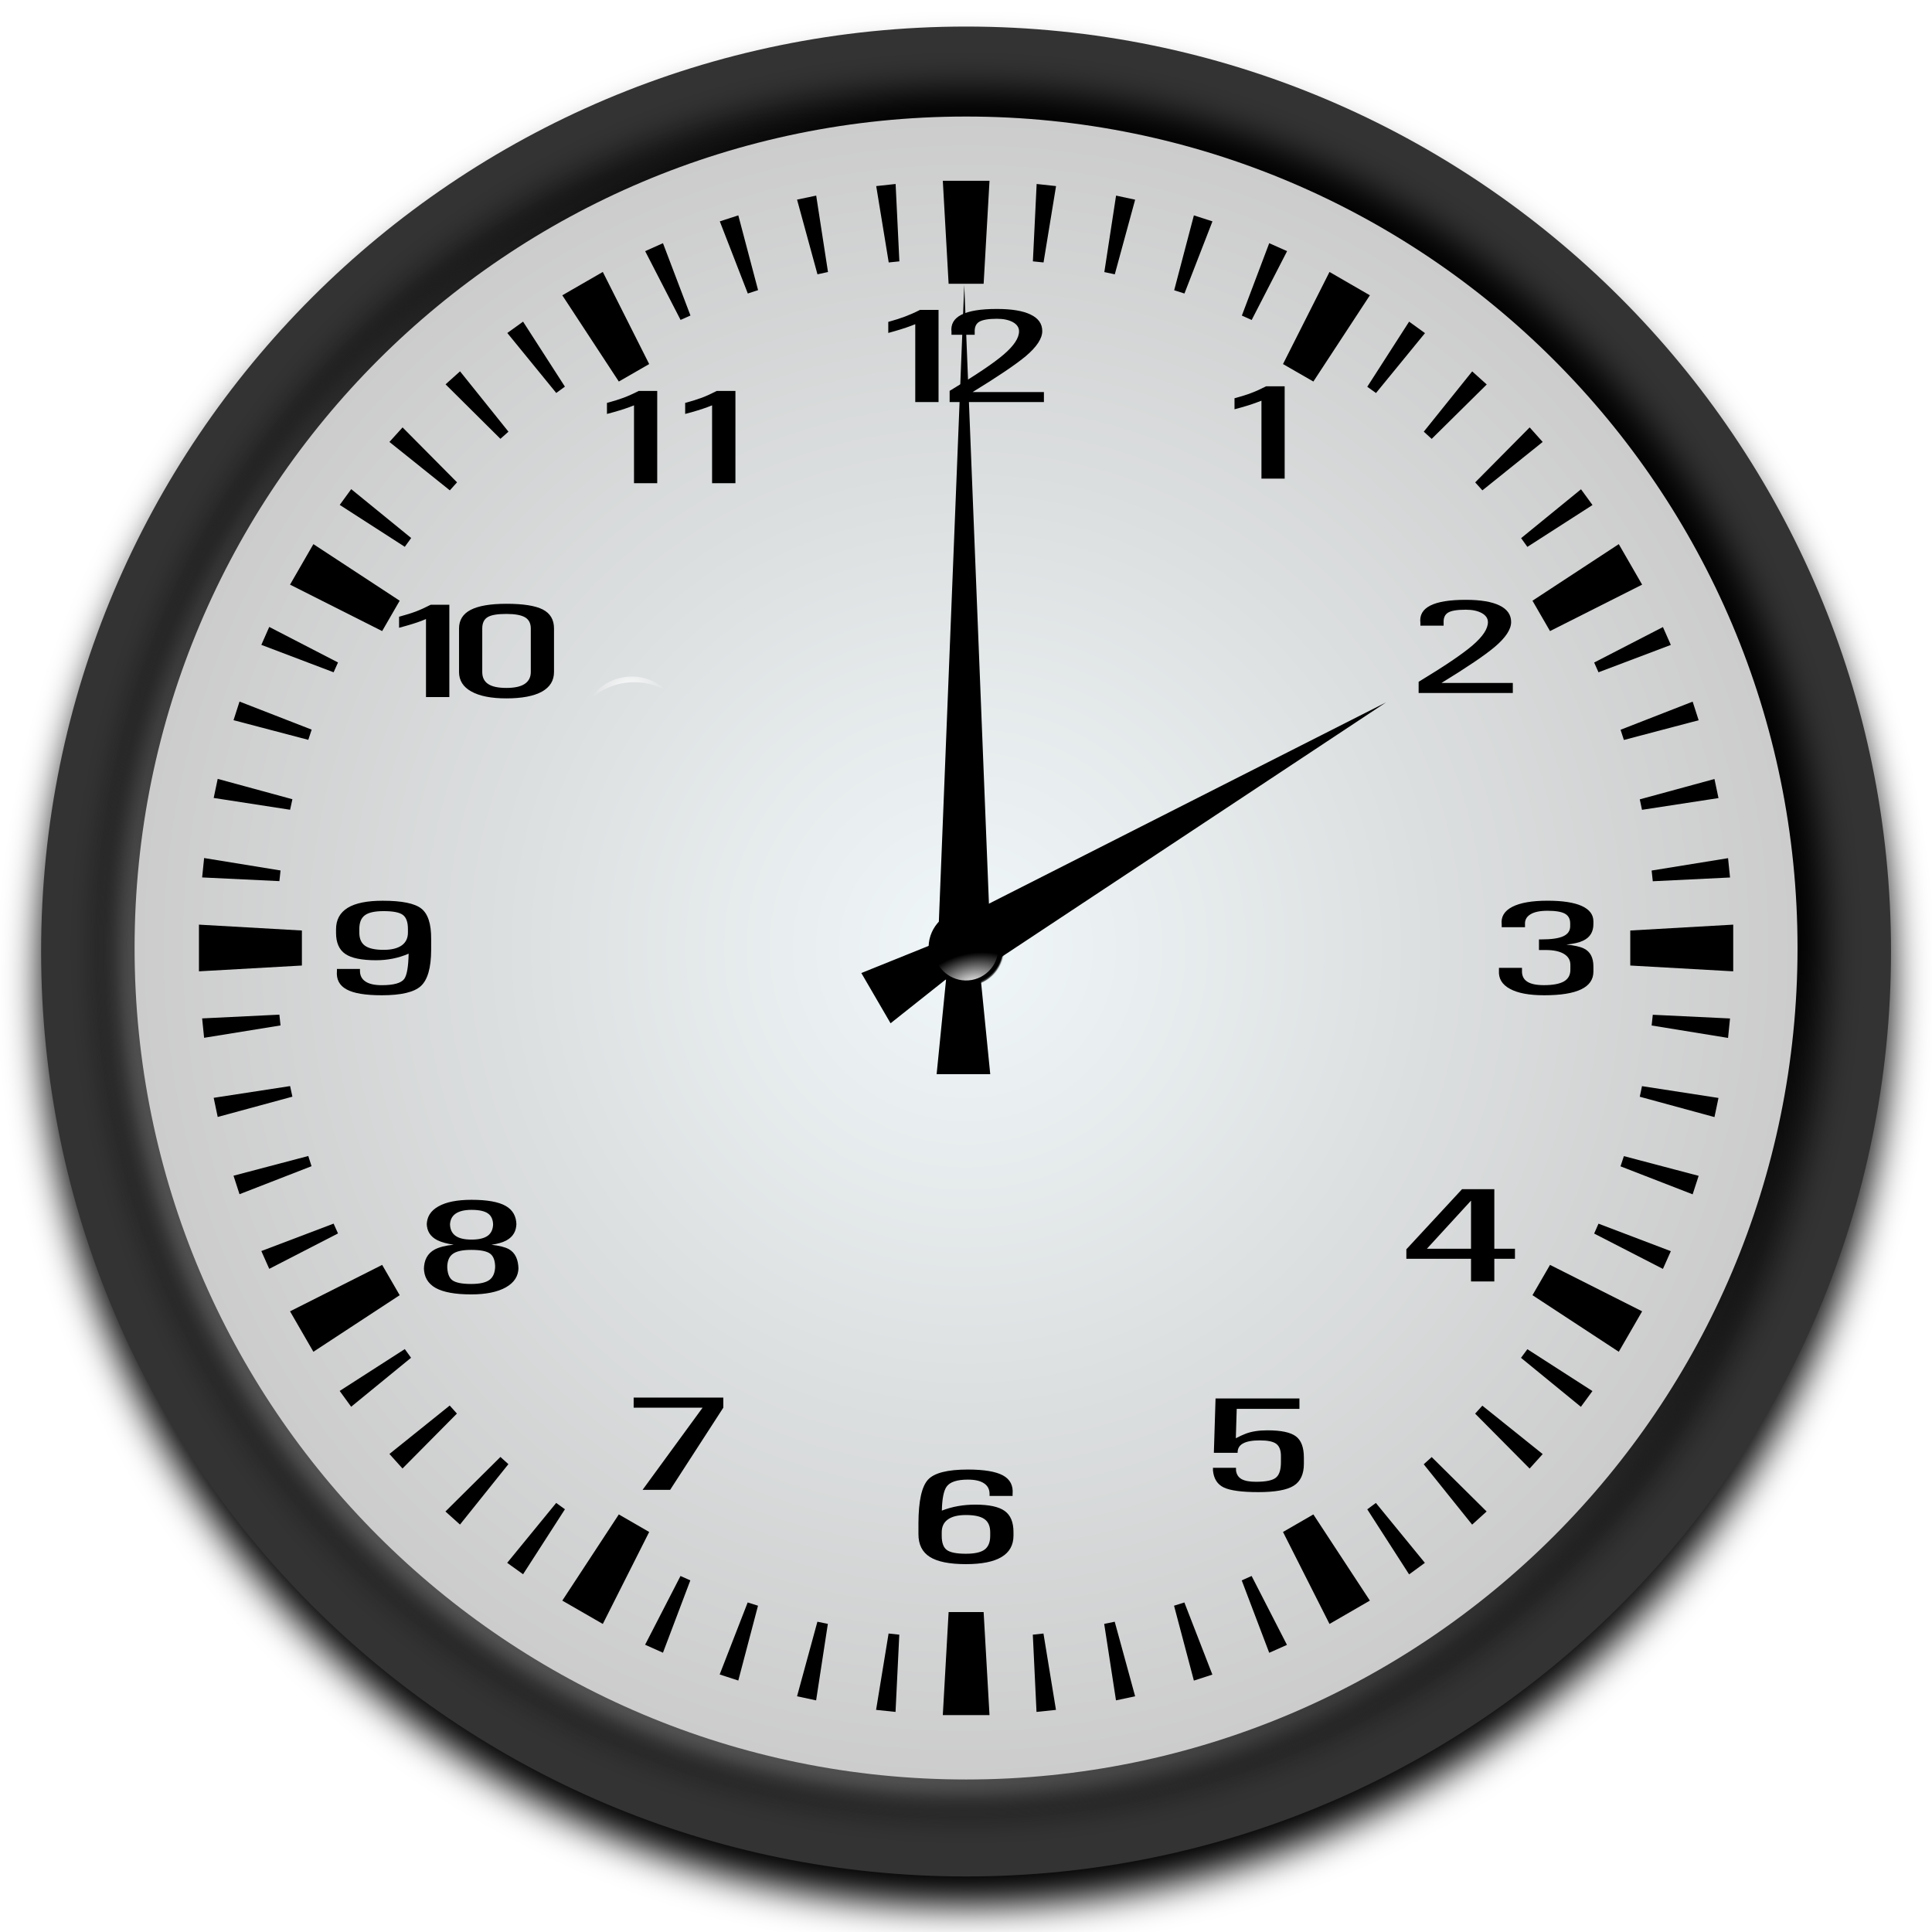
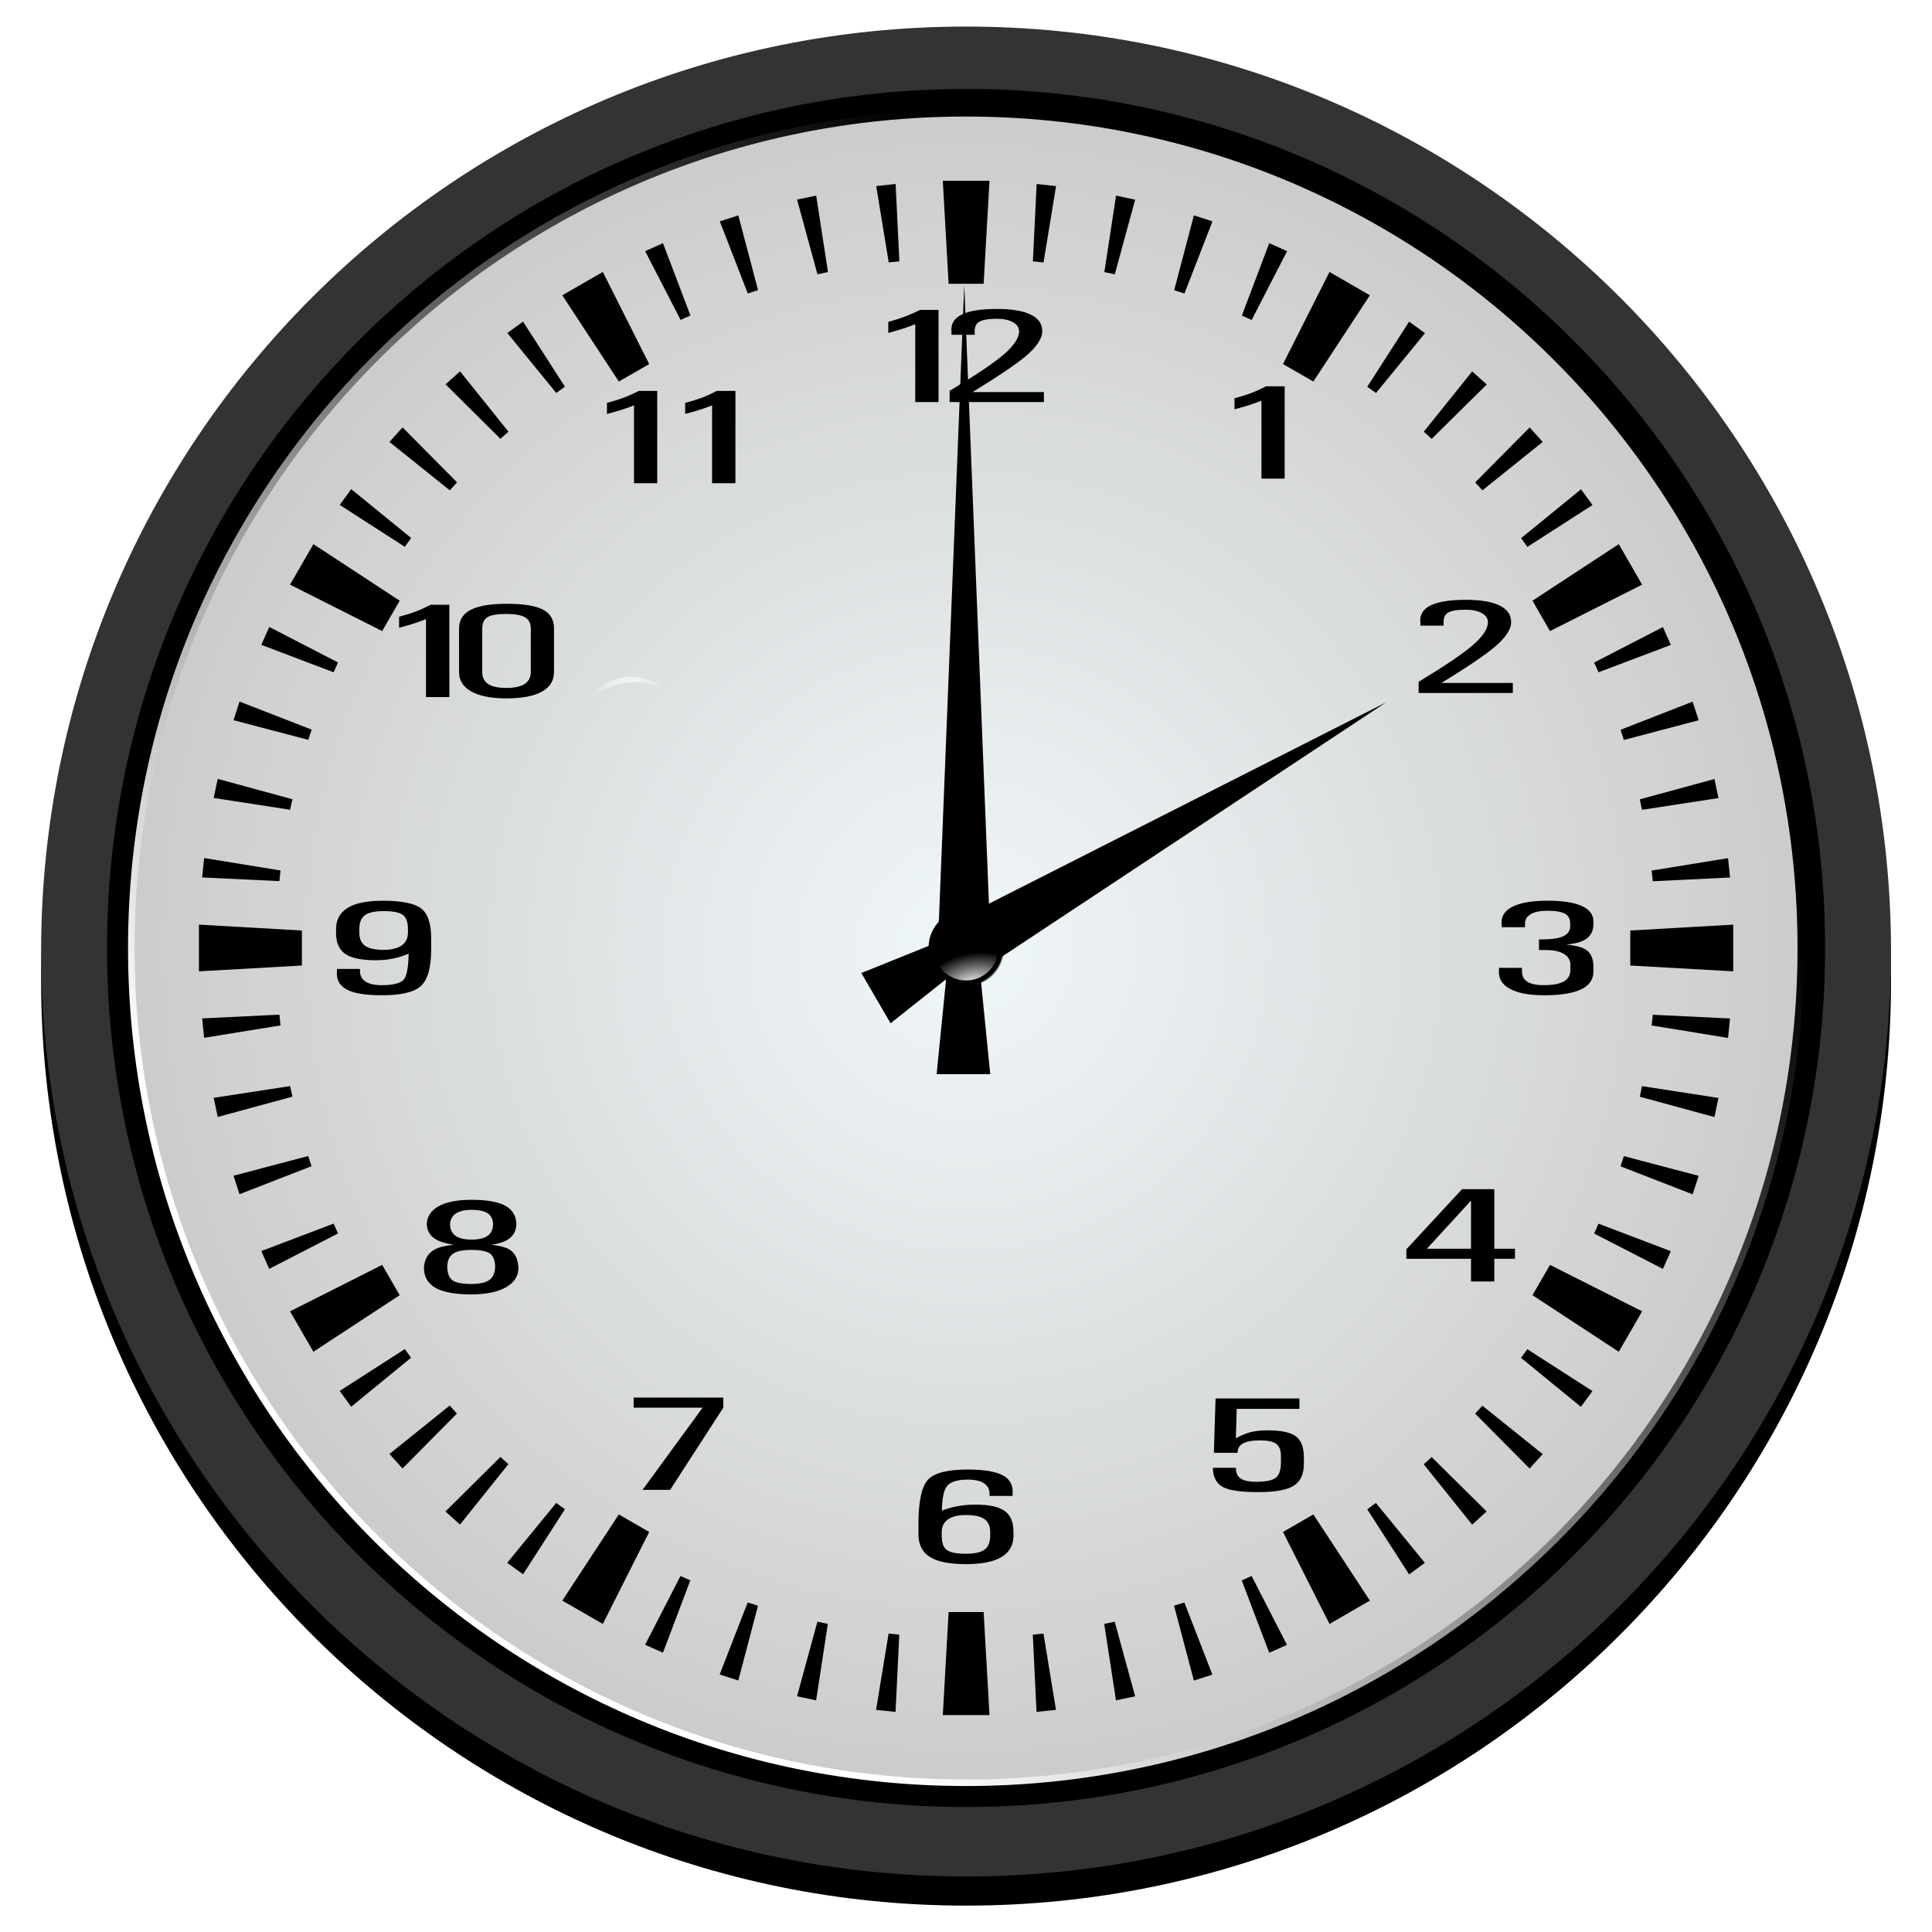
<svg xmlns="http://www.w3.org/2000/svg" xmlns:xlink="http://www.w3.org/1999/xlink" id="svg2" viewBox="0 0 400 400" version="1.0" width="100%" height="100%">
  <defs id="defs4">
-     <filter id="filter3957">
-       <feGaussianBlur id="feGaussianBlur3959" stdDeviation="5.257" />
-     </filter>
-     <filter id="filter3239">
-       <feGaussianBlur id="feGaussianBlur3241" stdDeviation="5.299" />
-     </filter>
-     <filter id="filter3249">
-       <feGaussianBlur id="feGaussianBlur3251" stdDeviation="5.257" />
-     </filter>
    <filter id="filter3371">
      <feGaussianBlur id="feGaussianBlur3373" stdDeviation="1.046" />
    </filter>
    <linearGradient id="linearGradient2640" y2="332.36" gradientUnits="userSpaceOnUse" x2="-221.36" y1="614.71" x1="-485.71">
      <stop id="stop3225" style="stop-color:#ffffff" offset="0" />
      <stop id="stop3227" style="stop-color:#ffffff;stop-opacity:0" offset="1" />
    </linearGradient>
    <radialGradient id="radialGradient2642" gradientUnits="userSpaceOnUse" cy="332.36" cx="-485.71" r="262.86">
      <stop id="stop3965" style="stop-color:#f0f7f9" offset="0" />
      <stop id="stop3963" style="stop-color:#cccccc" offset="1" />
    </radialGradient>
    <radialGradient id="radialGradient2644" gradientUnits="userSpaceOnUse" cy="353" cx="-257.14" gradientTransform="matrix(1.6357 -.014127 .0086362 .99996 160.42 -3.6194)" r="52.319">
      <stop id="stop3344" style="stop-color:#ffffff" offset="0" />
      <stop id="stop3346" style="stop-color:#ffffff;stop-opacity:0" offset="1" />
    </radialGradient>
    <radialGradient id="radialGradient2646" gradientUnits="userSpaceOnUse" cy="219.21" cx="-260.01" gradientTransform="matrix(-.99219 .12477 -.075183 -.59784 -502.2 415.88)" r="37.016">
      <stop id="stop3359" style="stop-color:#ffffff" offset="0" />
      <stop id="stop3361" style="stop-color:#ffffff;stop-opacity:0" offset="1" />
    </radialGradient>
    <linearGradient xlink:href="#linearGradient2640" id="linearGradient3163" gradientUnits="userSpaceOnUse" x1="-485.71" y1="614.71" x2="-221.36" y2="332.36" />
    <linearGradient xlink:href="#linearGradient2640" id="linearGradient3216" gradientUnits="userSpaceOnUse" x1="-485.71" y1="614.71" x2="-221.36" y2="332.36" />
    <radialGradient xlink:href="#radialGradient2642" id="radialGradient3218" gradientUnits="userSpaceOnUse" cx="-485.71" cy="332.36" r="262.86" />
    <radialGradient xlink:href="#radialGradient2644" id="radialGradient3220" gradientUnits="userSpaceOnUse" gradientTransform="matrix(1.6357,-0.014127,0.0086362,0.99996,160.42,-3.6194)" cx="-257.14" cy="353" r="52.319" />
    <radialGradient xlink:href="#radialGradient2646" id="radialGradient3222" gradientUnits="userSpaceOnUse" gradientTransform="matrix(-0.99219,0.12477,-0.075183,-0.59784,-502.2,415.88)" cx="-260.01" cy="219.21" r="37.016" />
    <radialGradient xlink:href="#radialGradient2644" id="radialGradient3257" gradientUnits="userSpaceOnUse" gradientTransform="matrix(1.6357,-0.014127,0.0086362,0.99996,160.42,-3.6194)" cx="-257.14" cy="353" r="52.319" />
    <radialGradient xlink:href="#radialGradient2646" id="radialGradient3259" gradientUnits="userSpaceOnUse" gradientTransform="matrix(-0.99219,0.12477,-0.075183,-0.59784,-502.2,415.88)" cx="-260.01" cy="219.21" r="37.016" />
  </defs>
  <g id="layer1" transform="translate(-278.34 -412.89)">
-     <path id="path3243" style="fill:#000000;fill-rule:evenodd;filter:url(#filter3249)" d="M -222.857,332.362 A 262.857,262.857 0 0 1 -485.714,595.219 262.857,262.857 0 0 1 -748.571,332.362 262.857,262.857 0 0 1 -485.714,69.505 262.857,262.857 0 0 1 -222.857,332.362 Z" transform="matrix(0.7285377,0,0,0.7285377,832.2148,373.7879)" />
+     <circle id="path3243" style="fill:#000000;fill-rule:evenodd" transform="matrix(0.7285377,0,0,0.7285377,832.2148,373.7879)" cx="-485.714" cy="332.362" r="262.857" />
    <path id="path3951" style="fill:#333333;fill-rule:evenodd" d="M -222.857,332.362 A 262.857,262.857 0 0 1 -485.714,595.219 262.857,262.857 0 0 1 -748.571,332.362 262.857,262.857 0 0 1 -485.714,69.505 262.857,262.857 0 0 1 -222.857,332.362 Z" transform="matrix(0.7285377,0,0,0.7285377,832.2148,367.7523)" />
-     <path id="path3949" style="fill:#000000;fill-rule:evenodd;filter:url(#filter3957)" d="M -222.857,332.362 A 262.857,262.857 0 0 1 -485.714,595.219 262.857,262.857 0 0 1 -748.571,332.362 262.857,262.857 0 0 1 -485.714,69.505 262.857,262.857 0 0 1 -222.857,332.362 Z" transform="matrix(0.676621,0,0,0.676621,807.0027,384.2742)" />
-     <path id="path2451" style="fill:none;stroke:url(#linearGradient3216);stroke-width:4.141;stroke-linecap:round;filter:url(#filter3239)" d="M -222.857,332.362 A 262.857,262.857 0 0 1 -485.714,595.219 262.857,262.857 0 0 1 -748.571,332.362 262.857,262.857 0 0 1 -485.714,69.505 262.857,262.857 0 0 1 -222.857,332.362 Z" transform="matrix(0.6549087,0,0,0.6549087,796.4503,391.4985)" />
+     <circle id="path3949" style="fill:#000000;fill-rule:evenodd" transform="matrix(0.676621,0,0,0.676621,807.0027,384.2742)" cx="-485.714" cy="332.362" r="262.857" />
+     <circle id="path2451" style="fill:none;stroke:url(#linearGradient3216);stroke-width:4.141;stroke-linecap:round" transform="matrix(0.6549087,0,0,0.6549087,796.4503,391.4985)" cx="-485.714" cy="332.362" r="262.857" />
    <path id="path2383" style="fill:url(#radialGradient3218);fill-rule:evenodd" d="M -222.857,332.362 A 262.857,262.857 0 0 1 -485.714,595.219 262.857,262.857 0 0 1 -748.571,332.362 262.857,262.857 0 0 1 -485.714,69.505 262.857,262.857 0 0 1 -222.857,332.362 Z" transform="matrix(0.6549087,0,0,0.6549087,796.4503,391.4985)" />
    <path d="m 477.978,471.846 -5.553,139.241 2.247,-4.9e-4 -2.414,24.206 11.102,-0.002 -2.416,-24.203 2.588,0.001 -5.554,-139.242 z" style="fill:#000000;fill-rule:evenodd" id="rect3080" />
    <path d="m 565.296,558.315 -92.909,47.096 1.223,2.102 -16.94,6.832 6.053,10.403 14.308,-11.356 1.409,2.422 86.856,-57.499 z" style="fill:#000000;fill-rule:evenodd" id="path3087" />
    <path id="path2385" style="fill:#000000;fill-rule:evenodd" d="m 473.539,450.322 1.202,21.316 h 7.251 l 1.215,-21.316 h -9.668 z m -9.773,0.66 -4.015,0.436 2.589,15.809 2.206,-0.225 -0.779,-16.02 z m 29.201,0 -0.779,16.02 2.206,0.225 2.589,-15.809 -4.015,-0.436 z m -45.643,2.404 -3.962,0.832 4.226,15.465 2.179,-0.475 -2.443,-15.822 z m 62.086,0 -2.43,15.835 2.166,0.462 4.213,-15.452 -3.949,-0.845 z m -78.212,4.094 -3.83,1.241 5.798,14.937 2.126,-0.7 -4.094,-15.479 z m 94.324,0 -4.081,15.505 2.126,0.674 5.798,-14.937 -3.843,-1.241 z m -109.922,5.758 -3.685,1.651 7.33,14.237 2.047,-0.911 -5.692,-14.977 z m 125.519,0 -5.666,14.99 2.034,0.911 7.33,-14.25 -3.698,-1.651 z m -137.974,5.956 -8.386,4.834 11.701,17.856 6.287,-3.619 -9.601,-19.071 z m 150.454,0 -9.628,19.071 6.287,3.619 11.701,-17.856 -8.36,-4.834 z m -166.963,10.288 -3.262,2.351 10.13,12.415 1.796,-1.308 -8.664,-13.458 z m 183.445,0 -8.664,13.484 1.809,1.294 10.143,-12.401 -3.289,-2.377 z m -196.494,10.288 -2.998,2.694 11.358,11.279 1.664,-1.479 -10.024,-12.494 z m 209.555,0.013 -10.024,12.481 1.638,1.492 11.398,-11.266 -3.011,-2.707 z m -221.455,11.596 -2.721,3.011 12.507,10.024 1.492,-1.664 -11.279,-11.371 z m 233.354,0 -11.279,11.384 1.492,1.651 12.481,-10.024 -2.694,-3.011 z m -243.986,12.784 -2.377,3.262 13.471,8.677 1.321,-1.823 -12.415,-10.117 z m 254.618,0.026 -12.401,10.117 1.294,1.809 13.484,-8.664 -2.377,-3.262 z m -262.45,11.358 -4.834,8.386 19.071,9.615 3.632,-6.287 -17.869,-11.715 z m 270.268,0 -17.869,11.715 3.632,6.287 19.071,-9.615 -4.834,-8.386 z m -279.407,17.143 -1.638,3.711 14.964,5.679 0.911,-2.034 -14.237,-7.356 z m 288.547,0.026 -14.237,7.343 0.898,2.021 14.977,-5.666 -1.638,-3.698 z m -294.701,15.426 -1.241,3.856 15.479,4.068 0.7,-2.113 -14.937,-5.811 z m 300.855,0.013 -14.924,5.824 0.687,2.113 15.479,-4.081 -1.241,-3.856 z m -305.372,15.994 -0.832,3.949 15.822,2.443 0.475,-2.179 -15.465,-4.213 z m 309.889,0.026 -15.465,4.213 0.462,2.166 15.835,-2.43 -0.832,-3.949 z m -312.702,16.363 -0.409,4.015 15.994,0.766 0.238,-2.206 -15.822,-2.575 z m 315.515,0.026 -15.822,2.562 0.238,2.219 15.994,-0.779 -0.409,-4.002 z m -316.585,13.762 v 9.668 l 21.316,-1.202 v -7.251 l -21.316,-1.215 z m 317.655,0 -21.316,1.215 v 7.251 l 21.316,1.202 v -9.668 z m -301.001,18.635 -15.994,0.779 0.409,4.015 15.822,-2.562 -0.238,-2.232 z m 284.347,0.026 -0.238,2.219 15.822,2.575 0.409,-4.028 -15.994,-0.766 z m -282.128,14.765 -15.822,2.43 0.832,3.962 15.465,-4.2 -0.475,-2.192 z m 279.896,0.013 -0.462,2.192 15.465,4.213 0.832,-3.962 -15.835,-2.443 z m -276.132,14.462 -15.479,4.081 1.241,3.83 14.911,-5.798 -0.674,-2.113 z m 272.381,0.026 -0.7,2.113 14.937,5.798 1.241,-3.83 -15.479,-4.081 z m -267.138,13.973 -14.964,5.679 1.638,3.685 14.237,-7.33 -0.911,-2.034 z m 261.882,0.013 -0.898,2.047 14.237,7.317 1.638,-3.672 -14.977,-5.692 z m -251.831,8.532 -19.071,9.615 4.834,8.373 17.869,-11.715 -3.632,-6.273 z m 241.794,0 -3.632,6.273 17.869,11.715 4.834,-8.373 -19.071,-9.615 z m -237.105,17.433 -13.484,8.664 2.377,3.275 12.401,-10.143 -1.294,-1.796 z m 232.417,0.026 -1.321,1.783 12.401,10.143 2.39,-3.262 -13.471,-8.664 z m -223.119,11.662 -12.481,10.024 2.707,3.011 11.266,-11.371 -1.492,-1.664 z m 213.795,0.026 -1.492,1.651 11.279,11.371 2.707,-2.998 -12.494,-10.024 z m -203.295,10.618 -11.384,11.292 3.011,2.707 10.024,-12.507 -1.651,-1.492 z m 192.809,0.026 -1.651,1.492 10.024,12.494 2.998,-2.721 -11.371,-11.266 z m -181.266,9.496 -10.143,12.401 3.289,2.364 8.664,-13.458 -1.809,-1.308 z m 169.71,0 -1.783,1.321 8.664,13.471 3.262,-2.39 -10.143,-12.401 z m -156.741,2.377 -11.701,17.843 8.386,4.834 9.601,-19.044 -6.287,-3.632 z m 143.798,0 -6.287,3.632 9.628,19.044 8.36,-4.834 -11.701,-17.843 z m -131.027,12.745 -7.33,14.237 3.698,1.651 5.666,-14.977 -2.034,-0.911 z m 118.242,0 -2.047,0.911 5.692,14.99 3.672,-1.638 -7.317,-14.264 z m -104.335,5.481 -5.798,14.911 3.856,1.255 4.081,-15.492 -2.14,-0.674 z m 90.415,0 -2.14,0.674 4.107,15.505 3.83,-1.241 -5.798,-14.937 z m -48.813,1.994 -1.202,21.329 h 9.668 l -1.215,-21.329 h -7.251 z m -27.167,1.994 -4.213,15.439 3.949,0.845 2.43,-15.835 -2.166,-0.449 z m 61.558,0 -2.179,0.449 2.443,15.835 3.962,-0.845 -4.226,-15.439 z m -46.819,2.443 -2.589,15.809 4.028,0.423 0.779,-15.994 -2.219,-0.238 z m 32.067,0 -2.206,0.238 0.766,15.994 4.028,-0.423 -2.589,-15.809 z" />
    <path d="m 357.37,618.949 c -3.368,0 -5.798,-0.396 -7.277,-1.215 -1.492,-0.806 -2.153,-2.087 -1.994,-3.843 v -0.396 h 4.768 v 0.396 c 0,0.977 0.383,1.717 1.149,2.219 0.753,0.502 1.875,0.753 3.355,0.753 2.47,0 4.028,-0.436 4.662,-1.294 0.555,-0.779 0.858,-2.523 0.911,-5.23 -2.113,0.911 -4.358,1.36 -6.736,1.36 -2.985,0 -5.111,-0.436 -6.379,-1.307 -1.281,-0.872 -1.915,-2.338 -1.915,-4.372 v -0.726 c 0,-1.981 0.806,-3.46 2.417,-4.451 1.598,-0.977 4.015,-1.466 7.251,-1.466 3.949,0 6.617,0.541 7.99,1.624 1.374,1.083 2.06,3.183 2.034,6.287 v 2.298 c -0.013,3.685 -0.726,6.154 -2.126,7.449 -1.387,1.281 -4.094,1.915 -8.109,1.915 z m 5.428,-13.722 c 0,-1.426 -0.357,-2.404 -1.057,-2.919 -0.7,-0.528 -2.034,-0.779 -3.975,-0.779 -1.809,0 -3.104,0.277 -3.87,0.845 -0.779,0.568 -1.162,1.519 -1.162,2.853 v 0.74 c 0,1.268 0.396,2.179 1.189,2.734 0.779,0.555 2.06,0.845 3.843,0.845 1.651,0 2.892,-0.317 3.751,-0.924 0.845,-0.608 1.281,-1.492 1.281,-2.655 v -0.74 z" style="fill:#000000" id="text3054" />
    <path d="m 603.432,604.088 c 0,-0.957 -0.368,-1.629 -1.087,-2.027 -0.718,-0.407 -1.934,-0.606 -3.628,-0.606 -1.547,0 -2.726,0.246 -3.517,0.739 -0.81,0.493 -1.179,1.193 -1.123,2.093 v 0.568 H 589.252 v -0.568 c -0.184,-1.572 0.534,-2.785 2.173,-3.637 1.639,-0.852 4.088,-1.279 7.311,-1.279 3.112,0 5.47,0.36 7.09,1.089 1.602,0.729 2.412,1.79 2.412,3.192 v 0.549 c 0,1.629 -0.7,2.775 -2.136,3.448 -0.792,0.388 -1.952,0.654 -3.462,0.805 1.621,0.161 2.836,0.426 3.61,0.805 1.326,0.635 1.989,1.885 1.989,3.732 v 1.061 c 0,1.629 -0.847,2.86 -2.541,3.675 -1.694,0.815 -4.236,1.222 -7.643,1.222 -3.112,0 -5.47,-0.436 -7.09,-1.326 -1.639,-0.881 -2.394,-2.141 -2.284,-3.779 v -0.568 h 4.77 v 0.568 c -0.037,1.023 0.313,1.781 1.068,2.273 0.737,0.493 1.897,0.739 3.462,0.739 1.878,0 3.26,-0.265 4.162,-0.777 0.884,-0.521 1.326,-1.317 1.326,-2.396 v -1.051 c 0,-0.957 -0.442,-1.705 -1.326,-2.245 -0.902,-0.54 -2.155,-0.805 -3.757,-0.805 h -1.418 v -2.197 h 0.497 c 2.081,0 3.591,-0.218 4.53,-0.654 0.958,-0.436 1.436,-1.137 1.436,-2.093 v -0.549 z" style="fill:#000000" id="text3058" />
    <path d="m 484.725,476.855 c -3.341,0 -5.771,0.396 -7.33,1.189 -1.558,0.792 -2.245,1.981 -2.06,3.579 v 0.581 h 4.807 v -0.581 c -0.04,-1.017 0.277,-1.717 0.938,-2.113 0.674,-0.396 1.875,-0.621 3.645,-0.621 1.374,0 2.483,0.238 3.328,0.7 0.845,0.475 1.268,1.109 1.268,1.889 0,1.387 -1.043,2.972 -3.156,4.794 -2.1,1.809 -5.851,4.319 -11.213,7.541 v 1.162 1.162 h 19.52 v -2.074 h -14.765 c 5.322,-3.262 8.994,-5.745 11.041,-7.462 2.258,-1.915 3.381,-3.645 3.381,-5.164 0,-1.506 -0.792,-2.641 -2.39,-3.407 -1.598,-0.792 -3.936,-1.175 -7.013,-1.175 z m -15.914,0.198 c -1.123,0.581 -2.166,1.017 -3.09,1.374 -0.911,0.343 -2.074,0.726 -3.473,1.109 v 2.285 c 1.875,-0.502 3.434,-0.991 4.636,-1.44 l 0.951,-0.37 v 16.126 h 2.417 2.404 v -19.084 h -3.843 z" style="fill:#000000" id="path3256" />
    <path d="m 478.716,717.143 c 3.368,0 5.798,0.409 7.277,1.215 1.479,0.806 2.153,2.1 1.994,3.856 v 0.396 h -4.768 v -0.396 c 0,-0.977 -0.383,-1.717 -1.149,-2.219 -0.766,-0.515 -1.875,-0.766 -3.355,-0.766 -2.245,0 -3.711,0.489 -4.398,1.466 -0.594,0.845 -0.924,2.496 -0.977,4.953 2.126,-0.832 4.438,-1.241 6.947,-1.241 2.826,0 4.847,0.436 6.062,1.307 1.215,0.872 1.823,2.324 1.823,4.372 v 0.726 c 0,1.981 -0.832,3.46 -2.47,4.438 -1.638,0.991 -4.107,1.479 -7.383,1.479 -3.407,0 -5.89,-0.502 -7.462,-1.492 -1.572,-0.991 -2.364,-2.562 -2.364,-4.715 v -2.285 c 0.026,-4.583 0.674,-7.581 1.981,-8.994 1.281,-1.4 4.028,-2.1 8.241,-2.1 z m -5.402,13.722 c 0,1.44 0.357,2.417 1.057,2.932 0.7,0.515 2.021,0.779 3.949,0.779 1.809,0 3.104,-0.291 3.87,-0.858 0.766,-0.568 1.162,-1.519 1.162,-2.853 v -0.726 c 0,-1.268 -0.396,-2.179 -1.189,-2.734 -0.792,-0.568 -2.074,-0.845 -3.843,-0.845 -1.638,0 -2.879,0.304 -3.724,0.911 -0.858,0.608 -1.281,1.492 -1.281,2.668 v 0.726 z" style="fill:#000000" id="text3050" />
    <path d="m 410.581,493.826 c -1.123,0.581 -2.166,1.043 -3.104,1.4 -0.911,0.343 -2.06,0.7 -3.473,1.083 v 2.285 c 1.889,-0.489 3.434,-0.964 4.649,-1.413 l 0.951,-0.37 v 16.126 h 2.417 2.39 V 493.826 h -3.83 z m 16.165,0 c -1.123,0.581 -2.14,1.043 -3.077,1.4 -0.911,0.343 -2.073,0.7 -3.473,1.083 v 2.285 c 1.875,-0.489 3.407,-0.964 4.622,-1.413 l 0.951,-0.37 v 16.126 h 2.417 2.417 V 493.826 h -3.856 z" style="fill:#000000" id="path3310" />
    <path d="m 383.19,537.898 c -3.341,0 -5.785,0.423 -7.396,1.255 -1.611,0.832 -2.417,2.126 -2.417,3.856 v 9.007 c 0,1.743 0.845,3.104 2.549,4.041 1.704,0.951 4.121,1.426 7.264,1.426 3.209,0 5.679,-0.475 7.356,-1.4 1.664,-0.938 2.496,-2.285 2.496,-4.068 v -9.007 c 0,-1.809 -0.766,-3.117 -2.311,-3.922 -1.545,-0.792 -4.068,-1.189 -7.541,-1.189 z m -15.677,0.198 c -1.123,0.581 -2.14,1.043 -3.077,1.4 -0.911,0.343 -2.074,0.7 -3.473,1.083 v 2.285 c 1.875,-0.502 3.434,-0.964 4.636,-1.426 l 0.938,-0.383 v 16.152 h 2.43 2.404 v -19.111 h -3.856 z m 15.677,1.902 c 1.77,0 3.064,0.238 3.856,0.7 0.792,0.475 1.189,1.241 1.189,2.311 v 9.007 c 0,1.083 -0.423,1.915 -1.281,2.483 -0.845,0.555 -2.113,0.819 -3.764,0.819 -1.704,0 -2.958,-0.264 -3.777,-0.806 -0.819,-0.541 -1.228,-1.374 -1.228,-2.496 v -9.007 c 0,-1.123 0.383,-1.915 1.123,-2.351 0.74,-0.449 2.021,-0.66 3.883,-0.66 z" style="fill:#000000" id="path3318" />
    <path d="m 380.085,670.605 c 1.621,0.18 2.818,0.483 3.591,0.9 1.326,0.739 2.007,2.15 2.007,4.243 v -0.407 c 0,1.733 -0.866,3.088 -2.597,4.073 -1.731,0.976 -4.144,1.468 -7.201,1.468 -3.315,0 -5.783,-0.455 -7.385,-1.354 -1.584,-0.909 -2.394,-2.302 -2.394,-4.186 v 0.407 c 0,-1.961 0.737,-3.343 2.21,-4.148 0.921,-0.493 2.228,-0.833 3.959,-1.013 -1.4,-0.199 -2.523,-0.502 -3.37,-0.919 -1.473,-0.739 -2.21,-1.913 -2.21,-3.523 v 0.379 c 0,-1.667 0.792,-2.955 2.412,-3.864 1.602,-0.909 3.886,-1.364 6.851,-1.364 3.223,0 5.58,0.417 7.072,1.26 1.473,0.833 2.228,2.159 2.228,3.969 v -0.379 c 0,1.61 -0.681,2.785 -2.026,3.533 -0.792,0.436 -1.842,0.739 -3.149,0.928 z m -4.125,-1.07 c 1.529,0 2.652,-0.275 3.389,-0.815 0.718,-0.54 1.087,-1.383 1.087,-2.51 v 0.379 c 0,-1.137 -0.35,-1.951 -1.05,-2.453 -0.7,-0.502 -1.842,-0.758 -3.425,-0.758 -1.473,0 -2.578,0.275 -3.333,0.815 -0.737,0.53 -1.123,1.335 -1.123,2.396 v -0.379 c 0,1.127 0.368,1.97 1.105,2.51 0.718,0.54 1.842,0.815 3.352,0.815 z m -0.074,2.131 c -1.805,0 -3.075,0.284 -3.83,0.852 -0.755,0.559 -1.123,1.506 -1.123,2.822 v -0.407 c 0,1.459 0.35,2.463 1.031,2.993 0.7,0.53 2.007,0.796 3.923,0.796 1.786,0 3.057,-0.284 3.83,-0.871 0.755,-0.578 1.142,-1.553 1.142,-2.917 v 0.407 c 0,-1.421 -0.35,-2.387 -1.05,-2.898 -0.681,-0.511 -1.989,-0.777 -3.923,-0.777 z" style="fill:#000000" id="text3283" />
    <path d="m 411.373,721.353 12.431,-17.02 h -14.272 v -2.093 h 18.563 v 1.042 1.051 l -11.013,17.02 h -5.709 z" style="fill:#000000" id="text3287" />
    <path d="m 548.295,715.945 c 0,2.15 -0.7,3.675 -2.118,4.556 -1.4,0.881 -3.849,1.317 -7.293,1.317 -3.425,0 -5.819,-0.322 -7.164,-0.957 -1.344,-0.644 -2.081,-1.819 -2.247,-3.514 v -0.568 h 4.77 v 0.568 c 0.111,0.805 0.479,1.392 1.142,1.771 0.663,0.369 1.657,0.559 2.983,0.559 2.044,0 3.407,-0.275 4.107,-0.833 0.718,-0.549 1.068,-1.629 1.068,-3.239 v -1.279 c 0,-1.193 -0.331,-2.036 -0.976,-2.51 -0.626,-0.474 -1.768,-0.71 -3.407,-0.71 -1.565,0 -2.726,0.218 -3.481,0.644 -0.773,0.426 -1.123,1.07 -1.105,1.932 h -4.917 l 0.35,-11.252 h 17.366 v 2.15 h -12.983 l -0.184,6.081 c 0.829,-0.426 1.51,-0.739 2.063,-0.947 1.234,-0.464 2.726,-0.691 4.493,-0.691 2.818,0 4.77,0.417 5.875,1.241 1.105,0.824 1.657,2.292 1.657,4.404 v 1.279 z" style="fill:#000000" id="text3291" />
    <path d="m 582.899,673.513 h -13.388 v -0.985 -0.985 l 11.528,-12.445 h 3.333 3.352 v 12.332 h 4.272 v 2.084 h -4.272 v 4.688 h -4.825 v -4.688 z m 0,-2.084 v -9.964 l -9.134,9.964 h 9.134 z" style="fill:#000000" id="text3295" />
    <path d="m 591.204,541.671 c 0,1.515 -1.123,3.23 -3.389,5.152 -2.044,1.724 -5.709,4.205 -11.031,7.463 h 14.77 v 2.084 H 572.052 v -1.165 -1.156 c 5.341,-3.23 9.079,-5.749 11.178,-7.558 2.118,-1.819 3.168,-3.419 3.168,-4.793 0,-0.777 -0.424,-1.402 -1.271,-1.875 -0.847,-0.464 -1.952,-0.701 -3.315,-0.701 -1.768,0 -3.002,0.199 -3.665,0.606 -0.663,0.398 -0.976,1.108 -0.921,2.131 v 0.568 h -4.807 v -0.568 c -0.203,-1.601 0.479,-2.794 2.044,-3.59 1.565,-0.796 4.015,-1.193 7.348,-1.193 3.075,0 5.414,0.398 6.998,1.174 1.602,0.777 2.394,1.923 2.394,3.419 z" style="fill:#000000" id="text3299" />
    <path d="m 539.511,511.978 v -16.13 l -0.958,0.36 c -1.197,0.455 -2.744,0.928 -4.622,1.421 v -2.283 c 1.4,-0.379 2.56,-0.739 3.462,-1.089 0.939,-0.35 1.97,-0.815 3.094,-1.392 h 3.83 v 19.113 h -2.394 -2.412 z" style="fill:#000000" id="text3303" />
    <path transform="matrix(0.1449168,-0.02618106,0.02618106,0.1449168,508.0353,560.2964)" d="m -204.824,291.651 a 52.319,52.319 0 0 1 -52.319,52.319 52.319,52.319 0 0 1 -52.319,-52.319 52.319,52.319 0 0 1 52.319,-52.319 52.319,52.319 0 0 1 52.319,52.319 z" style="opacity:0.8;fill:#000000;fill-rule:evenodd;filter:url(#filter3371)" id="path3365" />
    <path transform="matrix(0.1449168,-0.02618106,0.02618106,0.1449168,507.9435,560.0168)" d="m -204.824,291.651 a 52.319,52.319 0 0 1 -52.319,52.319 52.319,52.319 0 0 1 -52.319,-52.319 52.319,52.319 0 0 1 52.319,-52.319 52.319,52.319 0 0 1 52.319,52.319 z" style="fill:#000000;fill-rule:evenodd" id="path3338" />
    <path transform="matrix(0.1256146,-0.02269387,0.02269387,0.1256146,504.0318,566.7383)" d="m -204.824,291.651 a 52.319,52.319 0 0 1 -52.319,52.319 52.319,52.319 0 0 1 -52.319,-52.319 52.319,52.319 0 0 1 52.319,-52.319 52.319,52.319 0 0 1 52.319,52.319 z" style="fill:url(#radialGradient3257);fill-rule:evenodd" id="path3340" />
    <path transform="matrix(0.2172,0,0,0.2172,465.01,500.05)" d="m -257.156,243.625 c -17.158,0 -32.072,9.028 -40.562,22.531 11.164,-10.63 26.221,-17.188 42.812,-17.188 11.38,0 22.033,3.108 31.219,8.469 -8.652,-8.469 -20.389,-13.812 -33.469,-13.812 z" style="opacity:0.8;fill:url(#radialGradient3259);fill-rule:evenodd" id="path3355" />
  </g>
</svg>
